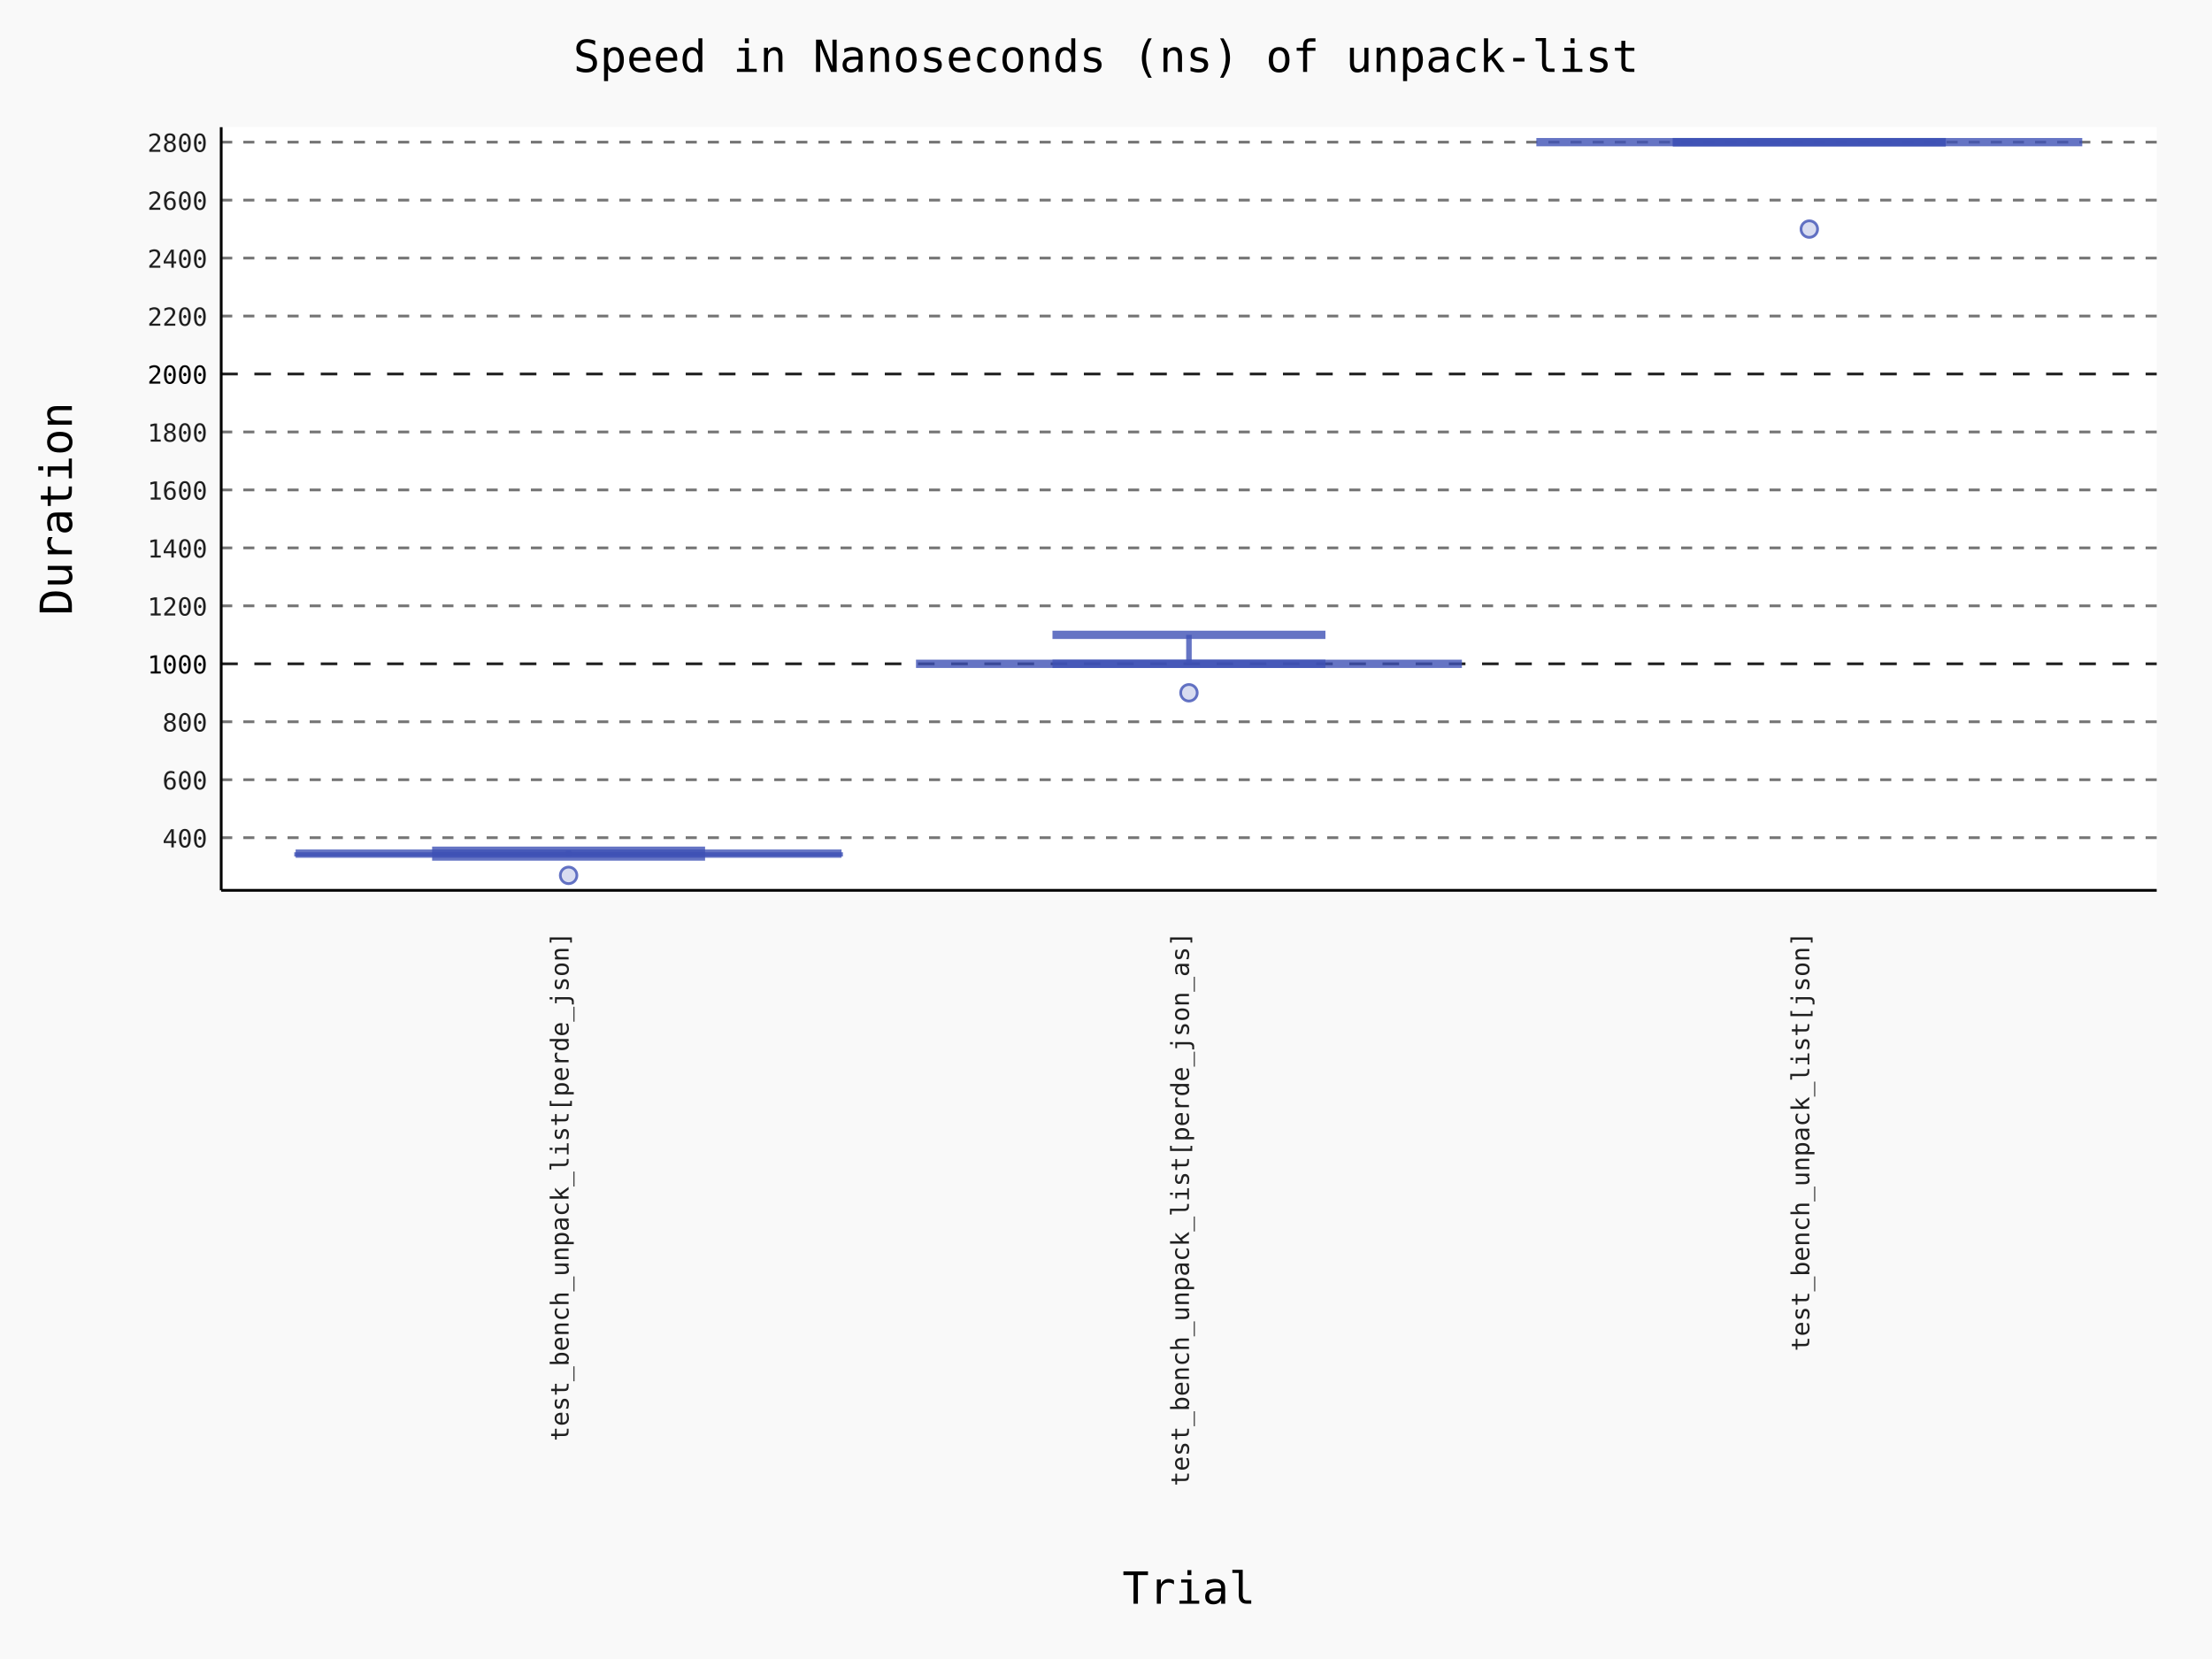
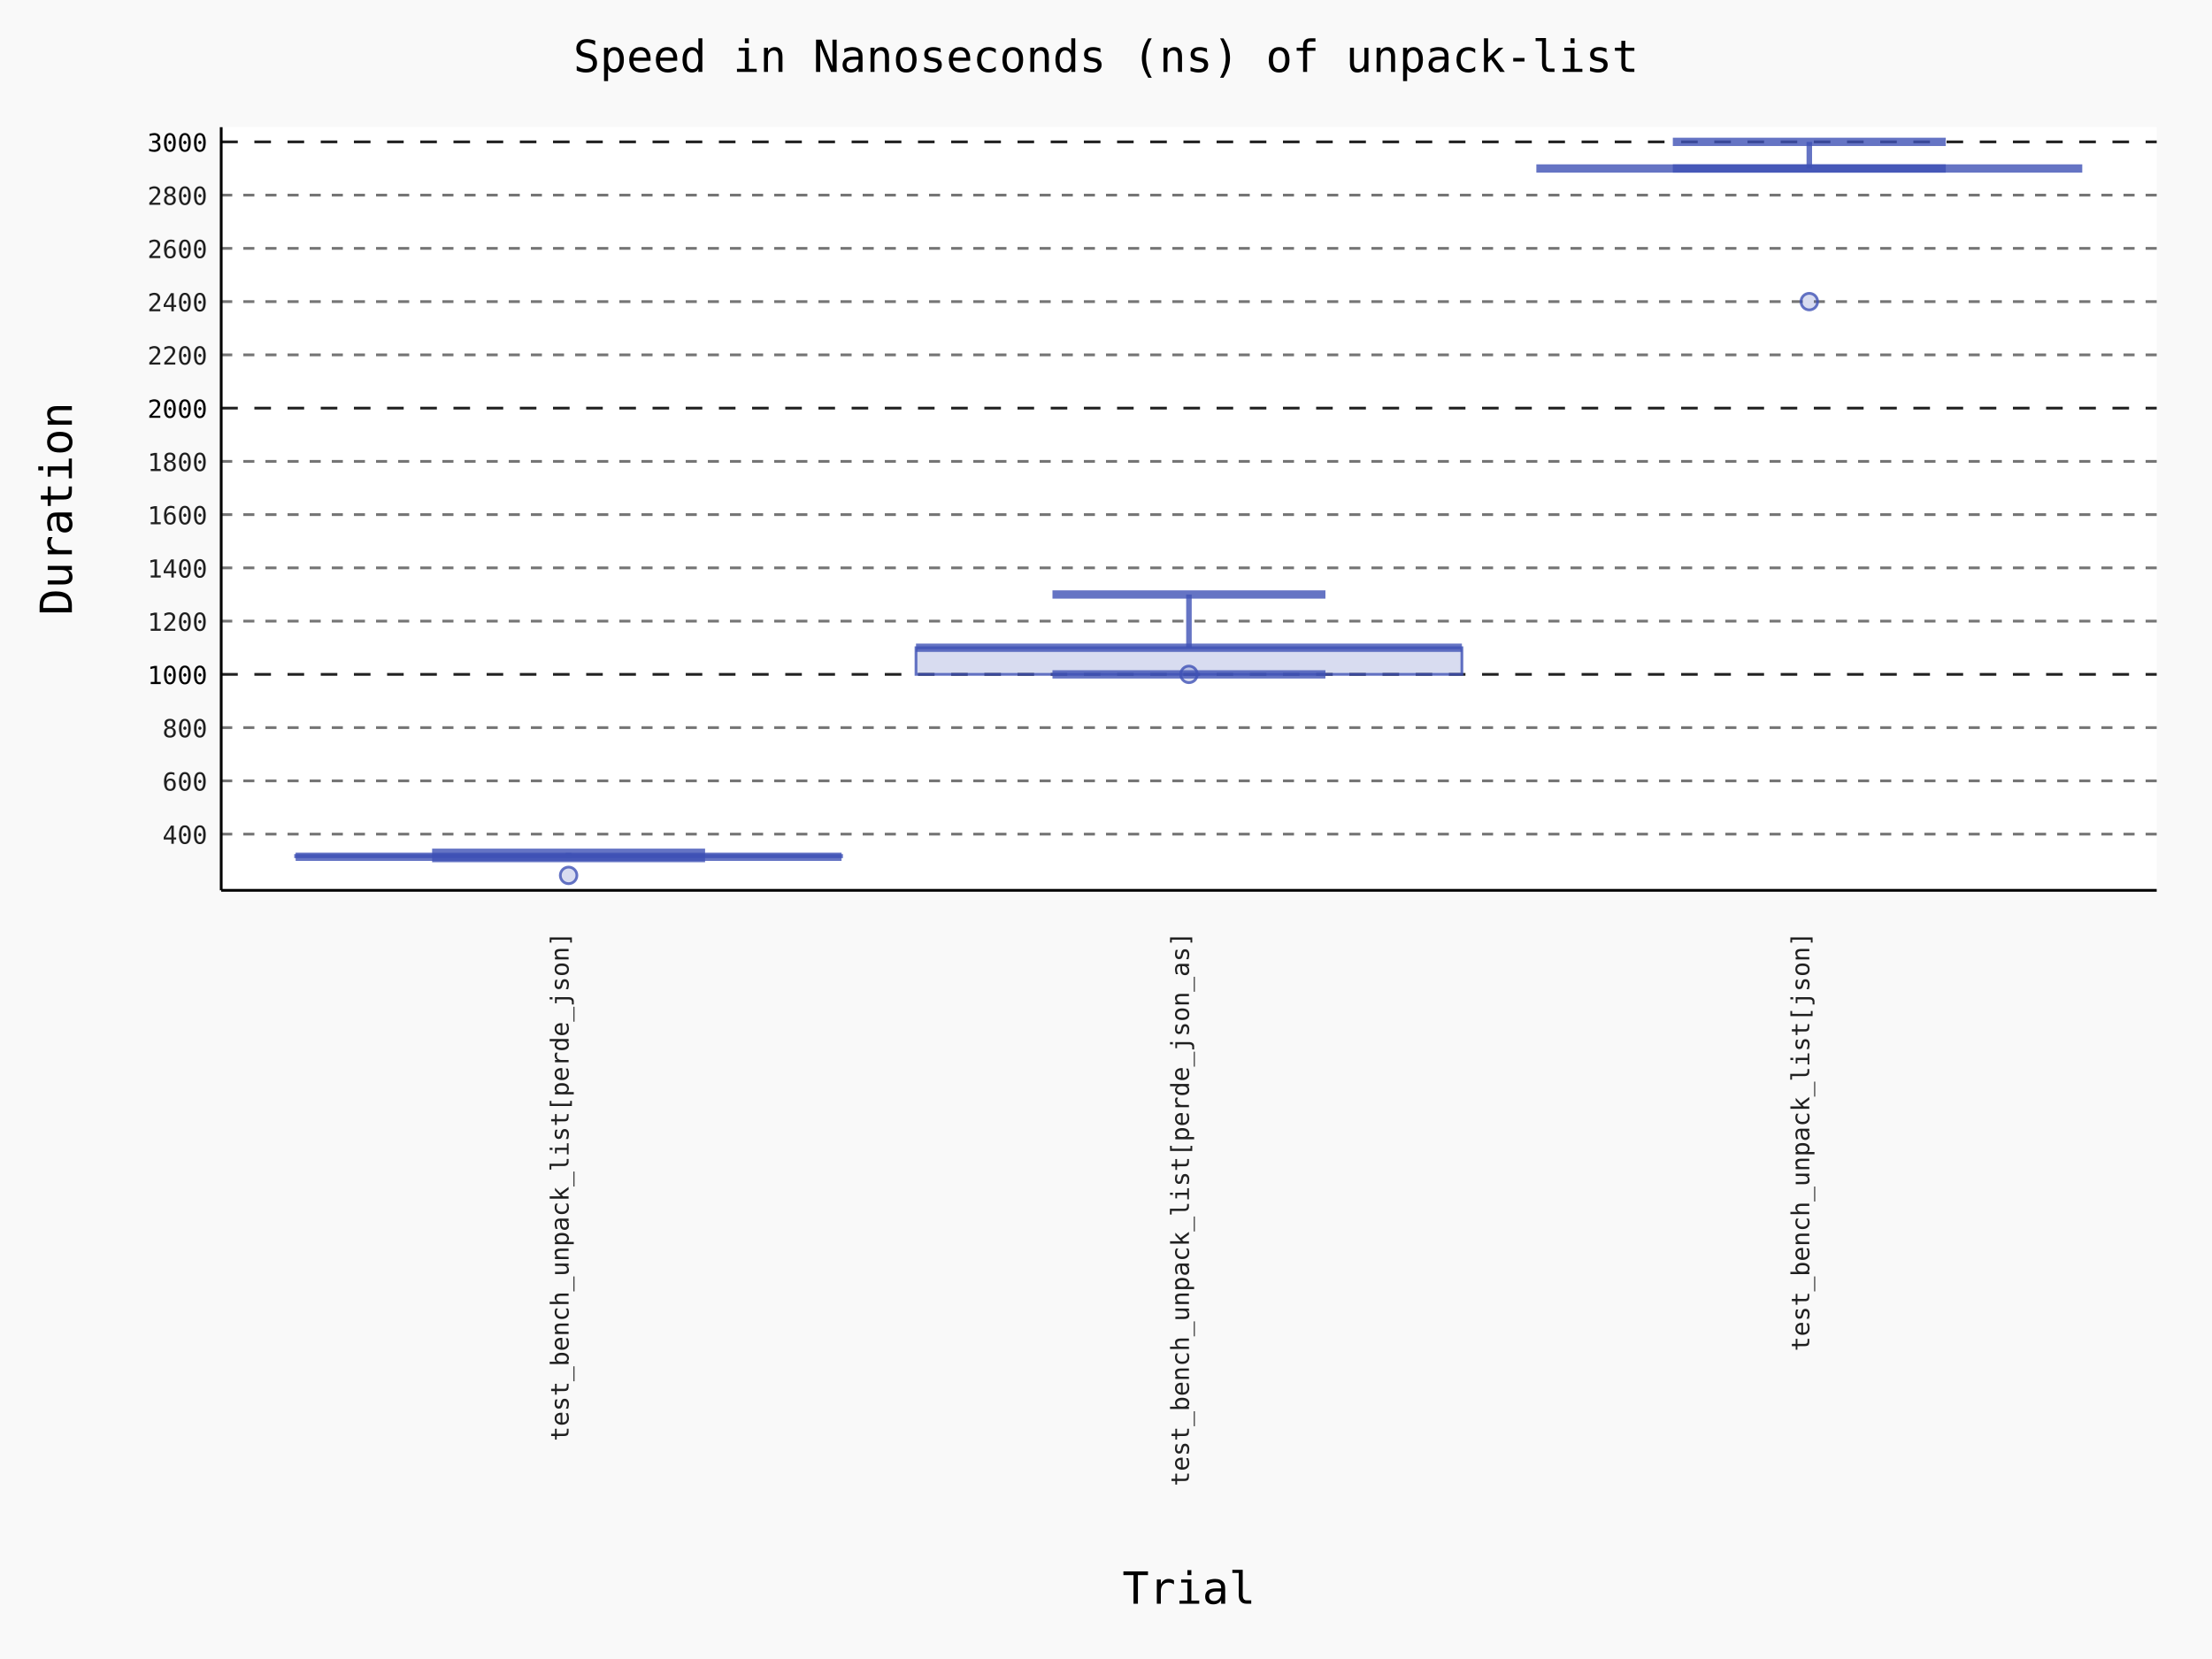
- <svg xmlns="http://www.w3.org/2000/svg" id="chart-c9ea0f97-43f6-4c5f-92d0-9a1006ecc3b4" class="pygal-chart" viewBox="0 0 800 600">
+ <svg xmlns="http://www.w3.org/2000/svg" class="pygal-chart" id="chart-4d67a2f0-9301-43a7-82c1-2b8253dbd52b" viewBox="0 0 800 600">
  <defs>
-     <style type="text/css">#chart-c9ea0f97-43f6-4c5f-92d0-9a1006ecc3b4{-webkit-user-select:none;-webkit-font-smoothing:antialiased;font-family:Consolas,"Deja Vu Sans Mono","Bitstream Vera Sans Mono","Courier New",monospace}#chart-c9ea0f97-43f6-4c5f-92d0-9a1006ecc3b4 .title{font-family:Consolas,"Deja Vu Sans Mono","Bitstream Vera Sans Mono","Courier New",monospace;font-size:16px}#chart-c9ea0f97-43f6-4c5f-92d0-9a1006ecc3b4 .legends .legend text{font-family:Consolas,"Deja Vu Sans Mono","Bitstream Vera Sans Mono","Courier New",monospace;font-size:14px}#chart-c9ea0f97-43f6-4c5f-92d0-9a1006ecc3b4 .axis text{font-family:Consolas,"Deja Vu Sans Mono","Bitstream Vera Sans Mono","Courier New",monospace;font-size:10px}#chart-c9ea0f97-43f6-4c5f-92d0-9a1006ecc3b4 .axis text.major{font-family:Consolas,"Deja Vu Sans Mono","Bitstream Vera Sans Mono","Courier New",monospace;font-size:10px}#chart-c9ea0f97-43f6-4c5f-92d0-9a1006ecc3b4 .text-overlay text.value{font-family:Consolas,"Deja Vu Sans Mono","Bitstream Vera Sans Mono","Courier New",monospace;font-size:16px}#chart-c9ea0f97-43f6-4c5f-92d0-9a1006ecc3b4 .text-overlay text.label{font-family:Consolas,"Deja Vu Sans Mono","Bitstream Vera Sans Mono","Courier New",monospace;font-size:10px}#chart-c9ea0f97-43f6-4c5f-92d0-9a1006ecc3b4 .tooltip{font-family:Consolas,"Deja Vu Sans Mono","Bitstream Vera Sans Mono","Courier New",monospace;font-size:14px}#chart-c9ea0f97-43f6-4c5f-92d0-9a1006ecc3b4 text.no_data{font-family:Consolas,"Deja Vu Sans Mono","Bitstream Vera Sans Mono","Courier New",monospace;font-size:64px}
- #chart-c9ea0f97-43f6-4c5f-92d0-9a1006ecc3b4{background-color:rgba(249,249,249,1)}#chart-c9ea0f97-43f6-4c5f-92d0-9a1006ecc3b4 path,#chart-c9ea0f97-43f6-4c5f-92d0-9a1006ecc3b4 line,#chart-c9ea0f97-43f6-4c5f-92d0-9a1006ecc3b4 rect,#chart-c9ea0f97-43f6-4c5f-92d0-9a1006ecc3b4 circle{-webkit-transition:150ms;-moz-transition:150ms;transition:150ms}#chart-c9ea0f97-43f6-4c5f-92d0-9a1006ecc3b4 .graph &gt; .background{fill:rgba(249,249,249,1)}#chart-c9ea0f97-43f6-4c5f-92d0-9a1006ecc3b4 .plot &gt; .background{fill:rgba(255,255,255,1)}#chart-c9ea0f97-43f6-4c5f-92d0-9a1006ecc3b4 .graph{fill:rgba(0,0,0,.87)}#chart-c9ea0f97-43f6-4c5f-92d0-9a1006ecc3b4 text.no_data{fill:rgba(0,0,0,1)}#chart-c9ea0f97-43f6-4c5f-92d0-9a1006ecc3b4 .title{fill:rgba(0,0,0,1)}#chart-c9ea0f97-43f6-4c5f-92d0-9a1006ecc3b4 .legends .legend text{fill:rgba(0,0,0,.87)}#chart-c9ea0f97-43f6-4c5f-92d0-9a1006ecc3b4 .legends .legend:hover text{fill:rgba(0,0,0,1)}#chart-c9ea0f97-43f6-4c5f-92d0-9a1006ecc3b4 .axis .line{stroke:rgba(0,0,0,1)}#chart-c9ea0f97-43f6-4c5f-92d0-9a1006ecc3b4 .axis .guide.line{stroke:rgba(0,0,0,.54)}#chart-c9ea0f97-43f6-4c5f-92d0-9a1006ecc3b4 .axis .major.line{stroke:rgba(0,0,0,.87)}#chart-c9ea0f97-43f6-4c5f-92d0-9a1006ecc3b4 .axis text.major{fill:rgba(0,0,0,1)}#chart-c9ea0f97-43f6-4c5f-92d0-9a1006ecc3b4 .axis.y .guides:hover .guide.line,#chart-c9ea0f97-43f6-4c5f-92d0-9a1006ecc3b4 .line-graph .axis.x .guides:hover .guide.line,#chart-c9ea0f97-43f6-4c5f-92d0-9a1006ecc3b4 .stackedline-graph .axis.x .guides:hover .guide.line,#chart-c9ea0f97-43f6-4c5f-92d0-9a1006ecc3b4 .xy-graph .axis.x .guides:hover .guide.line{stroke:rgba(0,0,0,1)}#chart-c9ea0f97-43f6-4c5f-92d0-9a1006ecc3b4 .axis .guides:hover text{fill:rgba(0,0,0,1)}#chart-c9ea0f97-43f6-4c5f-92d0-9a1006ecc3b4 .reactive{fill-opacity:.7;stroke-opacity:.8}#chart-c9ea0f97-43f6-4c5f-92d0-9a1006ecc3b4 .ci{stroke:rgba(0,0,0,.87)}#chart-c9ea0f97-43f6-4c5f-92d0-9a1006ecc3b4 .reactive.active,#chart-c9ea0f97-43f6-4c5f-92d0-9a1006ecc3b4 .active .reactive{fill-opacity:.8;stroke-opacity:.9;stroke-width:4}#chart-c9ea0f97-43f6-4c5f-92d0-9a1006ecc3b4 .ci .reactive.active{stroke-width:1.5}#chart-c9ea0f97-43f6-4c5f-92d0-9a1006ecc3b4 .series text{fill:rgba(0,0,0,1)}#chart-c9ea0f97-43f6-4c5f-92d0-9a1006ecc3b4 .tooltip rect{fill:rgba(255,255,255,1);stroke:rgba(0,0,0,1);-webkit-transition:opacity 150ms;-moz-transition:opacity 150ms;transition:opacity 150ms}#chart-c9ea0f97-43f6-4c5f-92d0-9a1006ecc3b4 .tooltip .label{fill:rgba(0,0,0,.87)}#chart-c9ea0f97-43f6-4c5f-92d0-9a1006ecc3b4 .tooltip .label{fill:rgba(0,0,0,.87)}#chart-c9ea0f97-43f6-4c5f-92d0-9a1006ecc3b4 .tooltip .legend{font-size:.8em;fill:rgba(0,0,0,.54)}#chart-c9ea0f97-43f6-4c5f-92d0-9a1006ecc3b4 .tooltip .x_label{font-size:.6em;fill:rgba(0,0,0,1)}#chart-c9ea0f97-43f6-4c5f-92d0-9a1006ecc3b4 .tooltip .xlink{font-size:.5em;text-decoration:underline}#chart-c9ea0f97-43f6-4c5f-92d0-9a1006ecc3b4 .tooltip .value{font-size:1.5em}#chart-c9ea0f97-43f6-4c5f-92d0-9a1006ecc3b4 .bound{font-size:.5em}#chart-c9ea0f97-43f6-4c5f-92d0-9a1006ecc3b4 .max-value{font-size:.75em;fill:rgba(0,0,0,.54)}#chart-c9ea0f97-43f6-4c5f-92d0-9a1006ecc3b4 .map-element{fill:rgba(255,255,255,1);stroke:rgba(0,0,0,.54) !important}#chart-c9ea0f97-43f6-4c5f-92d0-9a1006ecc3b4 .map-element .reactive{fill-opacity:inherit;stroke-opacity:inherit}#chart-c9ea0f97-43f6-4c5f-92d0-9a1006ecc3b4 .color-0,#chart-c9ea0f97-43f6-4c5f-92d0-9a1006ecc3b4 .color-0 a:visited{stroke:#3F51B5;fill:#3F51B5}#chart-c9ea0f97-43f6-4c5f-92d0-9a1006ecc3b4 .color-1,#chart-c9ea0f97-43f6-4c5f-92d0-9a1006ecc3b4 .color-1 a:visited{stroke:#3F51B5;fill:#3F51B5}#chart-c9ea0f97-43f6-4c5f-92d0-9a1006ecc3b4 .color-2,#chart-c9ea0f97-43f6-4c5f-92d0-9a1006ecc3b4 .color-2 a:visited{stroke:#3F51B5;fill:#3F51B5}#chart-c9ea0f97-43f6-4c5f-92d0-9a1006ecc3b4 .text-overlay .color-0 text{fill:black}#chart-c9ea0f97-43f6-4c5f-92d0-9a1006ecc3b4 .text-overlay .color-1 text{fill:black}#chart-c9ea0f97-43f6-4c5f-92d0-9a1006ecc3b4 .text-overlay .color-2 text{fill:black}
- #chart-c9ea0f97-43f6-4c5f-92d0-9a1006ecc3b4 text.no_data{text-anchor:middle}#chart-c9ea0f97-43f6-4c5f-92d0-9a1006ecc3b4 .guide.line{fill:none}#chart-c9ea0f97-43f6-4c5f-92d0-9a1006ecc3b4 .centered{text-anchor:middle}#chart-c9ea0f97-43f6-4c5f-92d0-9a1006ecc3b4 .title{text-anchor:middle}#chart-c9ea0f97-43f6-4c5f-92d0-9a1006ecc3b4 .legends .legend text{fill-opacity:1}#chart-c9ea0f97-43f6-4c5f-92d0-9a1006ecc3b4 .axis.x text{text-anchor:middle}#chart-c9ea0f97-43f6-4c5f-92d0-9a1006ecc3b4 .axis.x:not(.web) text[transform]{text-anchor:start}#chart-c9ea0f97-43f6-4c5f-92d0-9a1006ecc3b4 .axis.x:not(.web) text[transform].backwards{text-anchor:end}#chart-c9ea0f97-43f6-4c5f-92d0-9a1006ecc3b4 .axis.y text{text-anchor:end}#chart-c9ea0f97-43f6-4c5f-92d0-9a1006ecc3b4 .axis.y text[transform].backwards{text-anchor:start}#chart-c9ea0f97-43f6-4c5f-92d0-9a1006ecc3b4 .axis.y2 text{text-anchor:start}#chart-c9ea0f97-43f6-4c5f-92d0-9a1006ecc3b4 .axis.y2 text[transform].backwards{text-anchor:end}#chart-c9ea0f97-43f6-4c5f-92d0-9a1006ecc3b4 .axis .guide.line{stroke-dasharray:4,4}#chart-c9ea0f97-43f6-4c5f-92d0-9a1006ecc3b4 .axis .major.guide.line{stroke-dasharray:6,6}#chart-c9ea0f97-43f6-4c5f-92d0-9a1006ecc3b4 .horizontal .axis.y .guide.line,#chart-c9ea0f97-43f6-4c5f-92d0-9a1006ecc3b4 .horizontal .axis.y2 .guide.line,#chart-c9ea0f97-43f6-4c5f-92d0-9a1006ecc3b4 .vertical .axis.x .guide.line{opacity:0}#chart-c9ea0f97-43f6-4c5f-92d0-9a1006ecc3b4 .horizontal .axis.always_show .guide.line,#chart-c9ea0f97-43f6-4c5f-92d0-9a1006ecc3b4 .vertical .axis.always_show .guide.line{opacity:1 !important}#chart-c9ea0f97-43f6-4c5f-92d0-9a1006ecc3b4 .axis.y .guides:hover .guide.line,#chart-c9ea0f97-43f6-4c5f-92d0-9a1006ecc3b4 .axis.y2 .guides:hover .guide.line,#chart-c9ea0f97-43f6-4c5f-92d0-9a1006ecc3b4 .axis.x .guides:hover .guide.line{opacity:1}#chart-c9ea0f97-43f6-4c5f-92d0-9a1006ecc3b4 .axis .guides:hover text{opacity:1}#chart-c9ea0f97-43f6-4c5f-92d0-9a1006ecc3b4 .nofill{fill:none}#chart-c9ea0f97-43f6-4c5f-92d0-9a1006ecc3b4 .subtle-fill{fill-opacity:.2}#chart-c9ea0f97-43f6-4c5f-92d0-9a1006ecc3b4 .dot{stroke-width:1px;fill-opacity:1}#chart-c9ea0f97-43f6-4c5f-92d0-9a1006ecc3b4 .dot.active{stroke-width:5px}#chart-c9ea0f97-43f6-4c5f-92d0-9a1006ecc3b4 .dot.negative{fill:transparent}#chart-c9ea0f97-43f6-4c5f-92d0-9a1006ecc3b4 text,#chart-c9ea0f97-43f6-4c5f-92d0-9a1006ecc3b4 tspan{stroke:none !important}#chart-c9ea0f97-43f6-4c5f-92d0-9a1006ecc3b4 .series text.active{opacity:1}#chart-c9ea0f97-43f6-4c5f-92d0-9a1006ecc3b4 .tooltip rect{fill-opacity:.95;stroke-width:.5}#chart-c9ea0f97-43f6-4c5f-92d0-9a1006ecc3b4 .tooltip text{fill-opacity:1}#chart-c9ea0f97-43f6-4c5f-92d0-9a1006ecc3b4 .showable{visibility:hidden}#chart-c9ea0f97-43f6-4c5f-92d0-9a1006ecc3b4 .showable.shown{visibility:visible}#chart-c9ea0f97-43f6-4c5f-92d0-9a1006ecc3b4 .gauge-background{fill:rgba(229,229,229,1);stroke:none}#chart-c9ea0f97-43f6-4c5f-92d0-9a1006ecc3b4 .bg-lines{stroke:rgba(249,249,249,1);stroke-width:2px}
+     <style type="text/css">#chart-4d67a2f0-9301-43a7-82c1-2b8253dbd52b{-webkit-user-select:none;-webkit-font-smoothing:antialiased;font-family:Consolas,"Deja Vu Sans Mono","Bitstream Vera Sans Mono","Courier New",monospace}#chart-4d67a2f0-9301-43a7-82c1-2b8253dbd52b .title{font-family:Consolas,"Deja Vu Sans Mono","Bitstream Vera Sans Mono","Courier New",monospace;font-size:16px}#chart-4d67a2f0-9301-43a7-82c1-2b8253dbd52b .legends .legend text{font-family:Consolas,"Deja Vu Sans Mono","Bitstream Vera Sans Mono","Courier New",monospace;font-size:14px}#chart-4d67a2f0-9301-43a7-82c1-2b8253dbd52b .axis text{font-family:Consolas,"Deja Vu Sans Mono","Bitstream Vera Sans Mono","Courier New",monospace;font-size:10px}#chart-4d67a2f0-9301-43a7-82c1-2b8253dbd52b .axis text.major{font-family:Consolas,"Deja Vu Sans Mono","Bitstream Vera Sans Mono","Courier New",monospace;font-size:10px}#chart-4d67a2f0-9301-43a7-82c1-2b8253dbd52b .text-overlay text.value{font-family:Consolas,"Deja Vu Sans Mono","Bitstream Vera Sans Mono","Courier New",monospace;font-size:16px}#chart-4d67a2f0-9301-43a7-82c1-2b8253dbd52b .text-overlay text.label{font-family:Consolas,"Deja Vu Sans Mono","Bitstream Vera Sans Mono","Courier New",monospace;font-size:10px}#chart-4d67a2f0-9301-43a7-82c1-2b8253dbd52b .tooltip{font-family:Consolas,"Deja Vu Sans Mono","Bitstream Vera Sans Mono","Courier New",monospace;font-size:14px}#chart-4d67a2f0-9301-43a7-82c1-2b8253dbd52b text.no_data{font-family:Consolas,"Deja Vu Sans Mono","Bitstream Vera Sans Mono","Courier New",monospace;font-size:64px}
+ #chart-4d67a2f0-9301-43a7-82c1-2b8253dbd52b{background-color:rgba(249,249,249,1)}#chart-4d67a2f0-9301-43a7-82c1-2b8253dbd52b path,#chart-4d67a2f0-9301-43a7-82c1-2b8253dbd52b line,#chart-4d67a2f0-9301-43a7-82c1-2b8253dbd52b rect,#chart-4d67a2f0-9301-43a7-82c1-2b8253dbd52b circle{-webkit-transition:150ms;-moz-transition:150ms;transition:150ms}#chart-4d67a2f0-9301-43a7-82c1-2b8253dbd52b .graph &gt; .background{fill:rgba(249,249,249,1)}#chart-4d67a2f0-9301-43a7-82c1-2b8253dbd52b .plot &gt; .background{fill:rgba(255,255,255,1)}#chart-4d67a2f0-9301-43a7-82c1-2b8253dbd52b .graph{fill:rgba(0,0,0,.87)}#chart-4d67a2f0-9301-43a7-82c1-2b8253dbd52b text.no_data{fill:rgba(0,0,0,1)}#chart-4d67a2f0-9301-43a7-82c1-2b8253dbd52b .title{fill:rgba(0,0,0,1)}#chart-4d67a2f0-9301-43a7-82c1-2b8253dbd52b .legends .legend text{fill:rgba(0,0,0,.87)}#chart-4d67a2f0-9301-43a7-82c1-2b8253dbd52b .legends .legend:hover text{fill:rgba(0,0,0,1)}#chart-4d67a2f0-9301-43a7-82c1-2b8253dbd52b .axis .line{stroke:rgba(0,0,0,1)}#chart-4d67a2f0-9301-43a7-82c1-2b8253dbd52b .axis .guide.line{stroke:rgba(0,0,0,.54)}#chart-4d67a2f0-9301-43a7-82c1-2b8253dbd52b .axis .major.line{stroke:rgba(0,0,0,.87)}#chart-4d67a2f0-9301-43a7-82c1-2b8253dbd52b .axis text.major{fill:rgba(0,0,0,1)}#chart-4d67a2f0-9301-43a7-82c1-2b8253dbd52b .axis.y .guides:hover .guide.line,#chart-4d67a2f0-9301-43a7-82c1-2b8253dbd52b .line-graph .axis.x .guides:hover .guide.line,#chart-4d67a2f0-9301-43a7-82c1-2b8253dbd52b .stackedline-graph .axis.x .guides:hover .guide.line,#chart-4d67a2f0-9301-43a7-82c1-2b8253dbd52b .xy-graph .axis.x .guides:hover .guide.line{stroke:rgba(0,0,0,1)}#chart-4d67a2f0-9301-43a7-82c1-2b8253dbd52b .axis .guides:hover text{fill:rgba(0,0,0,1)}#chart-4d67a2f0-9301-43a7-82c1-2b8253dbd52b .reactive{fill-opacity:.7;stroke-opacity:.8}#chart-4d67a2f0-9301-43a7-82c1-2b8253dbd52b .ci{stroke:rgba(0,0,0,.87)}#chart-4d67a2f0-9301-43a7-82c1-2b8253dbd52b .reactive.active,#chart-4d67a2f0-9301-43a7-82c1-2b8253dbd52b .active .reactive{fill-opacity:.8;stroke-opacity:.9;stroke-width:4}#chart-4d67a2f0-9301-43a7-82c1-2b8253dbd52b .ci .reactive.active{stroke-width:1.5}#chart-4d67a2f0-9301-43a7-82c1-2b8253dbd52b .series text{fill:rgba(0,0,0,1)}#chart-4d67a2f0-9301-43a7-82c1-2b8253dbd52b .tooltip rect{fill:rgba(255,255,255,1);stroke:rgba(0,0,0,1);-webkit-transition:opacity 150ms;-moz-transition:opacity 150ms;transition:opacity 150ms}#chart-4d67a2f0-9301-43a7-82c1-2b8253dbd52b .tooltip .label{fill:rgba(0,0,0,.87)}#chart-4d67a2f0-9301-43a7-82c1-2b8253dbd52b .tooltip .label{fill:rgba(0,0,0,.87)}#chart-4d67a2f0-9301-43a7-82c1-2b8253dbd52b .tooltip .legend{font-size:.8em;fill:rgba(0,0,0,.54)}#chart-4d67a2f0-9301-43a7-82c1-2b8253dbd52b .tooltip .x_label{font-size:.6em;fill:rgba(0,0,0,1)}#chart-4d67a2f0-9301-43a7-82c1-2b8253dbd52b .tooltip .xlink{font-size:.5em;text-decoration:underline}#chart-4d67a2f0-9301-43a7-82c1-2b8253dbd52b .tooltip .value{font-size:1.5em}#chart-4d67a2f0-9301-43a7-82c1-2b8253dbd52b .bound{font-size:.5em}#chart-4d67a2f0-9301-43a7-82c1-2b8253dbd52b .max-value{font-size:.75em;fill:rgba(0,0,0,.54)}#chart-4d67a2f0-9301-43a7-82c1-2b8253dbd52b .map-element{fill:rgba(255,255,255,1);stroke:rgba(0,0,0,.54) !important}#chart-4d67a2f0-9301-43a7-82c1-2b8253dbd52b .map-element .reactive{fill-opacity:inherit;stroke-opacity:inherit}#chart-4d67a2f0-9301-43a7-82c1-2b8253dbd52b .color-0,#chart-4d67a2f0-9301-43a7-82c1-2b8253dbd52b .color-0 a:visited{stroke:#3F51B5;fill:#3F51B5}#chart-4d67a2f0-9301-43a7-82c1-2b8253dbd52b .color-1,#chart-4d67a2f0-9301-43a7-82c1-2b8253dbd52b .color-1 a:visited{stroke:#3F51B5;fill:#3F51B5}#chart-4d67a2f0-9301-43a7-82c1-2b8253dbd52b .color-2,#chart-4d67a2f0-9301-43a7-82c1-2b8253dbd52b .color-2 a:visited{stroke:#3F51B5;fill:#3F51B5}#chart-4d67a2f0-9301-43a7-82c1-2b8253dbd52b .text-overlay .color-0 text{fill:black}#chart-4d67a2f0-9301-43a7-82c1-2b8253dbd52b .text-overlay .color-1 text{fill:black}#chart-4d67a2f0-9301-43a7-82c1-2b8253dbd52b .text-overlay .color-2 text{fill:black}
+ #chart-4d67a2f0-9301-43a7-82c1-2b8253dbd52b text.no_data{text-anchor:middle}#chart-4d67a2f0-9301-43a7-82c1-2b8253dbd52b .guide.line{fill:none}#chart-4d67a2f0-9301-43a7-82c1-2b8253dbd52b .centered{text-anchor:middle}#chart-4d67a2f0-9301-43a7-82c1-2b8253dbd52b .title{text-anchor:middle}#chart-4d67a2f0-9301-43a7-82c1-2b8253dbd52b .legends .legend text{fill-opacity:1}#chart-4d67a2f0-9301-43a7-82c1-2b8253dbd52b .axis.x text{text-anchor:middle}#chart-4d67a2f0-9301-43a7-82c1-2b8253dbd52b .axis.x:not(.web) text[transform]{text-anchor:start}#chart-4d67a2f0-9301-43a7-82c1-2b8253dbd52b .axis.x:not(.web) text[transform].backwards{text-anchor:end}#chart-4d67a2f0-9301-43a7-82c1-2b8253dbd52b .axis.y text{text-anchor:end}#chart-4d67a2f0-9301-43a7-82c1-2b8253dbd52b .axis.y text[transform].backwards{text-anchor:start}#chart-4d67a2f0-9301-43a7-82c1-2b8253dbd52b .axis.y2 text{text-anchor:start}#chart-4d67a2f0-9301-43a7-82c1-2b8253dbd52b .axis.y2 text[transform].backwards{text-anchor:end}#chart-4d67a2f0-9301-43a7-82c1-2b8253dbd52b .axis .guide.line{stroke-dasharray:4,4}#chart-4d67a2f0-9301-43a7-82c1-2b8253dbd52b .axis .major.guide.line{stroke-dasharray:6,6}#chart-4d67a2f0-9301-43a7-82c1-2b8253dbd52b .horizontal .axis.y .guide.line,#chart-4d67a2f0-9301-43a7-82c1-2b8253dbd52b .horizontal .axis.y2 .guide.line,#chart-4d67a2f0-9301-43a7-82c1-2b8253dbd52b .vertical .axis.x .guide.line{opacity:0}#chart-4d67a2f0-9301-43a7-82c1-2b8253dbd52b .horizontal .axis.always_show .guide.line,#chart-4d67a2f0-9301-43a7-82c1-2b8253dbd52b .vertical .axis.always_show .guide.line{opacity:1 !important}#chart-4d67a2f0-9301-43a7-82c1-2b8253dbd52b .axis.y .guides:hover .guide.line,#chart-4d67a2f0-9301-43a7-82c1-2b8253dbd52b .axis.y2 .guides:hover .guide.line,#chart-4d67a2f0-9301-43a7-82c1-2b8253dbd52b .axis.x .guides:hover .guide.line{opacity:1}#chart-4d67a2f0-9301-43a7-82c1-2b8253dbd52b .axis .guides:hover text{opacity:1}#chart-4d67a2f0-9301-43a7-82c1-2b8253dbd52b .nofill{fill:none}#chart-4d67a2f0-9301-43a7-82c1-2b8253dbd52b .subtle-fill{fill-opacity:.2}#chart-4d67a2f0-9301-43a7-82c1-2b8253dbd52b .dot{stroke-width:1px;fill-opacity:1}#chart-4d67a2f0-9301-43a7-82c1-2b8253dbd52b .dot.active{stroke-width:5px}#chart-4d67a2f0-9301-43a7-82c1-2b8253dbd52b .dot.negative{fill:transparent}#chart-4d67a2f0-9301-43a7-82c1-2b8253dbd52b text,#chart-4d67a2f0-9301-43a7-82c1-2b8253dbd52b tspan{stroke:none !important}#chart-4d67a2f0-9301-43a7-82c1-2b8253dbd52b .series text.active{opacity:1}#chart-4d67a2f0-9301-43a7-82c1-2b8253dbd52b .tooltip rect{fill-opacity:.95;stroke-width:.5}#chart-4d67a2f0-9301-43a7-82c1-2b8253dbd52b .tooltip text{fill-opacity:1}#chart-4d67a2f0-9301-43a7-82c1-2b8253dbd52b .showable{visibility:hidden}#chart-4d67a2f0-9301-43a7-82c1-2b8253dbd52b .showable.shown{visibility:visible}#chart-4d67a2f0-9301-43a7-82c1-2b8253dbd52b .gauge-background{fill:rgba(229,229,229,1);stroke:none}#chart-4d67a2f0-9301-43a7-82c1-2b8253dbd52b .bg-lines{stroke:rgba(249,249,249,1);stroke-width:2px}
.tooltip .value{font-size:1em !important}.axis text{font-size:9px !important}</style>
  </defs>
  <g class="graph custombox-graph vertical">
-     <rect x="0" y="0" width="800" height="600" class="background" />
-     <g transform="translate(80, 46)" class="plot">
-       <rect x="0" y="0" width="700.0" height="276.0" class="background" />
+     <rect class="background" height="600" width="800" x="0" y="0" />
+     <g class="plot" transform="translate(80, 46)">
+       <rect class="background" height="276.0" width="700.0" x="0" y="0" />
      <g class="axis y always_show">
-         <path d="M0 276 h700" class="line" />
+         <path class="line" d="M0 276 h700" />
        <g class="guides">
-           <path d="M0 256.962 h700" class="guide line" />
-           <text x="-5" y="260.462" class="">400</text>
+           <path class="guide line" d="M0 255.671 h700" />
+           <text class="" x="-5" y="259.171">400</text>
        </g>
        <g class="guides">
-           <path d="M0 235.999 h700" class="guide line" />
-           <text x="-5" y="239.499" class="">600</text>
+           <path class="guide line" d="M0 236.412 h700" />
+           <text class="" x="-5" y="239.912">600</text>
        </g>
        <g class="guides">
-           <path d="M0 215.037 h700" class="guide line" />
-           <text x="-5" y="218.537" class="">800</text>
+           <path class="guide line" d="M0 217.153 h700" />
+           <text class="" x="-5" y="220.653">800</text>
        </g>
        <g class="guides">
-           <path d="M0 194.075 h700" class="major guide line" />
-           <text x="-5" y="197.575" class="major">1000</text>
+           <path class="major guide line" d="M0 197.894 h700" />
+           <text class="major" x="-5" y="201.394">1000</text>
        </g>
        <g class="guides">
-           <path d="M0 173.112 h700" class="guide line" />
-           <text x="-5" y="176.612" class="">1200</text>
+           <path class="guide line" d="M0 178.636 h700" />
+           <text class="" x="-5" y="182.136">1200</text>
        </g>
        <g class="guides">
-           <path d="M0 152.15 h700" class="guide line" />
-           <text x="-5" y="155.65" class="">1400</text>
+           <path class="guide line" d="M0 159.377 h700" />
+           <text class="" x="-5" y="162.877">1400</text>
        </g>
        <g class="guides">
-           <path d="M0 131.187 h700" class="guide line" />
-           <text x="-5" y="134.687" class="">1600</text>
+           <path class="guide line" d="M0 140.118 h700" />
+           <text class="" x="-5" y="143.618">1600</text>
        </g>
        <g class="guides">
-           <path d="M0 110.225 h700" class="guide line" />
-           <text x="-5" y="113.725" class="">1800</text>
+           <path class="guide line" d="M0 120.86 h700" />
+           <text class="" x="-5" y="124.36">1800</text>
        </g>
        <g class="guides">
-           <path d="M0 89.262 h700" class="major guide line" />
-           <text x="-5" y="92.762" class="major">2000</text>
+           <path class="major guide line" d="M0 101.601 h700" />
+           <text class="major" x="-5" y="105.101">2000</text>
        </g>
        <g class="guides">
-           <path d="M0 68.3 h700" class="guide line" />
-           <text x="-5" y="71.8" class="">2200</text>
+           <path class="guide line" d="M0 82.342 h700" />
+           <text class="" x="-5" y="85.842">2200</text>
        </g>
        <g class="guides">
-           <path d="M0 47.337 h700" class="guide line" />
-           <text x="-5" y="50.837" class="">2400</text>
+           <path class="guide line" d="M0 63.084 h700" />
+           <text class="" x="-5" y="66.584">2400</text>
        </g>
        <g class="guides">
-           <path d="M0 26.375 h700" class="guide line" />
-           <text x="-5" y="29.875" class="">2600</text>
+           <path class="guide line" d="M0 43.825 h700" />
+           <text class="" x="-5" y="47.325">2600</text>
        </g>
        <g class="guides">
-           <path d="M0 5.413 h700" class="guide line" />
-           <text x="-5" y="8.913" class="">2800</text>
+           <path class="guide line" d="M0 24.566 h700" />
+           <text class="" x="-5" y="28.066">2800</text>
+         </g>
+         <g class="guides">
+           <path class="major guide line" d="M0 5.308 h700" />
+           <text class="major" x="-5" y="8.808">3000</text>
        </g>
      </g>
      <g class="axis x">
-         <path d="M0 0 v276" class="line" />
+         <path class="line" d="M0 0 v276" />
        <g class="guides">
-           <path d="M125.641 0 v276" class="guide line" />
-           <text x="125.641" y="291.0" class="backwards" transform="rotate(270 125.641 291)">test_bench_unpack_list[perde_json]</text>
+           <path class="guide line" d="M125.641 0 v276" />
+           <text class="backwards" transform="rotate(270 125.641 291)" x="125.641" y="291.0">test_bench_unpack_list[perde_json]</text>
        </g>
        <g class="guides">
-           <path d="M350 0 v276" class="guide line" />
-           <text x="350.0" y="291.0" class="backwards" transform="rotate(270 350 291)">test_bench_unpack_list[perde_json_as]</text>
+           <path class="guide line" d="M350 0 v276" />
+           <text class="backwards" transform="rotate(270 350 291)" x="350.0" y="291.0">test_bench_unpack_list[perde_json_as]</text>
        </g>
        <g class="guides">
-           <path d="M574.359 0 v276" class="guide line" />
-           <text x="574.359" y="291.0" class="backwards" transform="rotate(270 574.359 291)">test_bench_unpack_list[json]</text>
+           <path class="guide line" d="M574.359 0 v276" />
+           <text class="backwards" transform="rotate(270 574.359 291)" x="574.359" y="291.0">test_bench_unpack_list[json]</text>
        </g>
      </g>
      <g class="series serie-0 color-0">
        <g class="boxes">
          <g class="box">
-             <path stroke-width="3" d="M76.282 263.775 L175 263.775" class="reactive tooltip-trigger" />
-             <path stroke-width="3" d="M26.923 262.727 L224.359 262.727" class="reactive tooltip-trigger" />
-             <path stroke-width="3" d="M76.282 261.678 L175 261.678" class="reactive tooltip-trigger" />
-             <path stroke-width="2" d="M125.641 263.775 L125.641 263.251" class="reactive tooltip-trigger" />
-             <path stroke-width="2" d="M125.641 261.678 L125.641 262.727" class="reactive tooltip-trigger" />
-             <rect x="26.923" y="262.727" height="0.524" width="197.436" class="subtle-fill reactive tooltip-trigger" />
-             <circle cx="125.641" cy="270.588" r="3" class="subtle-fill reactive tooltip-trigger" />
-             <circle cx="125.641" cy="-377.676" r="3" class="subtle-fill reactive tooltip-trigger" />
+             <path class="reactive tooltip-trigger" d="M76.282 264.337 L175 264.337" stroke-width="3" />
+             <path class="reactive tooltip-trigger" d="M26.923 263.855 L224.359 263.855" stroke-width="3" />
+             <path class="reactive tooltip-trigger" d="M76.282 262.411 L175 262.411" stroke-width="3" />
+             <path class="reactive tooltip-trigger" d="M125.641 264.337 L125.641 263.855" stroke-width="2" />
+             <path class="reactive tooltip-trigger" d="M125.641 262.411 L125.641 263.374" stroke-width="2" />
+             <rect class="subtle-fill reactive tooltip-trigger" height="0.481" width="197.436" x="26.923" y="263.374" />
+             <circle class="subtle-fill reactive tooltip-trigger" cx="125.641" cy="270.596" r="3" />
+             <circle class="subtle-fill reactive tooltip-trigger" cx="125.641" cy="-519.01" r="3" />
          </g>
        </g>
      </g>
      <g class="series serie-1 color-1">
        <g class="boxes">
          <g class="box">
-             <path stroke-width="3" d="M300.641 194.075 L399.359 194.075" class="reactive tooltip-trigger" />
-             <path stroke-width="3" d="M251.282 194.075 L448.718 194.075" class="reactive tooltip-trigger" />
-             <path stroke-width="3" d="M300.641 183.594 L399.359 183.594" class="reactive tooltip-trigger" />
-             <path stroke-width="2" d="M350 194.075 L350 194.075" class="reactive tooltip-trigger" />
-             <path stroke-width="2" d="M350 183.594 L350 194.075" class="reactive tooltip-trigger" />
-             <rect x="251.282" y="194.075" height="0.0" width="197.436" class="subtle-fill reactive tooltip-trigger" />
-             <circle cx="350.0" cy="204.556" r="3" class="subtle-fill reactive tooltip-trigger" />
-             <circle cx="350.0" cy="-14982.739" r="3" class="subtle-fill reactive tooltip-trigger" />
+             <path class="reactive tooltip-trigger" d="M300.641 197.895 L399.359 197.895" stroke-width="3" />
+             <path class="reactive tooltip-trigger" d="M251.282 188.265 L448.718 188.265" stroke-width="3" />
+             <path class="reactive tooltip-trigger" d="M300.641 169.007 L399.359 169.007" stroke-width="3" />
+             <path class="reactive tooltip-trigger" d="M350 197.895 L350 197.894" stroke-width="2" />
+             <path class="reactive tooltip-trigger" d="M350 169.007 L350 188.265" stroke-width="2" />
+             <rect class="subtle-fill reactive tooltip-trigger" height="9.629" width="197.436" x="251.282" y="188.265" />
+             <circle class="subtle-fill reactive tooltip-trigger" cx="350.0" cy="197.895" r="3" />
+             <circle class="subtle-fill reactive tooltip-trigger" cx="350.0" cy="-11424.719" r="3" />
          </g>
        </g>
      </g>
      <g class="series serie-2 color-2">
        <g class="boxes">
          <g class="box">
-             <path stroke-width="3" d="M525 5.413 L623.718 5.413" class="reactive tooltip-trigger" />
-             <path stroke-width="3" d="M475.641 5.413 L673.077 5.413" class="reactive tooltip-trigger" />
-             <path stroke-width="3" d="M525 5.412 L623.718 5.412" class="reactive tooltip-trigger" />
-             <path stroke-width="2" d="M574.359 5.413 L574.359 5.413" class="reactive tooltip-trigger" />
-             <path stroke-width="2" d="M574.359 5.412 L574.359 5.413" class="reactive tooltip-trigger" />
-             <rect x="475.641" y="5.413" height="0.0" width="197.436" class="subtle-fill reactive tooltip-trigger" />
-             <circle cx="574.359" cy="36.856" r="3" class="subtle-fill reactive tooltip-trigger" />
-             <circle cx="574.359" cy="-5109.425" r="3" class="subtle-fill reactive tooltip-trigger" />
+             <path class="reactive tooltip-trigger" d="M525 14.937 L623.718 14.937" stroke-width="3" />
+             <path class="reactive tooltip-trigger" d="M475.641 14.937 L673.077 14.937" stroke-width="3" />
+             <path class="reactive tooltip-trigger" d="M525 5.308 L623.718 5.308" stroke-width="3" />
+             <path class="reactive tooltip-trigger" d="M574.359 14.937 L574.359 14.937" stroke-width="2" />
+             <path class="reactive tooltip-trigger" d="M574.359 5.308 L574.359 14.937" stroke-width="2" />
+             <rect class="subtle-fill reactive tooltip-trigger" height="0.0" width="197.436" x="475.641" y="14.937" />
+             <circle class="subtle-fill reactive tooltip-trigger" cx="574.359" cy="63.084" r="3" />
+             <circle class="subtle-fill reactive tooltip-trigger" cx="574.359" cy="-21102.206" r="3" />
          </g>
        </g>
      </g>
    </g>
    <g class="titles">
-       <text x="400.0" y="26" class="title plot_title">Speed in Nanoseconds (ns) of unpack-list</text>
-       <text x="430.0" y="580.0" class="title">Trial</text>
-       <text x="0" y="210.0" class="title" transform="rotate(-90 0 184)">Duration</text>
+       <text class="title plot_title" x="400.0" y="26">Speed in Nanoseconds (ns) of unpack-list</text>
+       <text class="title" x="430.0" y="580.0">Trial</text>
+       <text class="title" transform="rotate(-90 0 184)" x="0" y="210.0">Duration</text>
    </g>
-     <g transform="translate(80, 46)" class="plot overlay">
+     <g class="plot overlay" transform="translate(80, 46)">
      <g class="series serie-0 color-0" />
      <g class="series serie-1 color-1" />
      <g class="series serie-2 color-2" />
    </g>
-     <g transform="translate(80, 46)" class="plot text-overlay">
+     <g class="plot text-overlay" transform="translate(80, 46)">
      <g class="series serie-0 color-0" />
      <g class="series serie-1 color-1" />
      <g class="series serie-2 color-2" />
    </g>
-     <g transform="translate(80, 46)" class="plot tooltip-overlay">
-       <g transform="translate(0 0)" style="opacity: 0" class="tooltip">
-         <rect rx="0" ry="0" width="0" height="0" class="tooltip-box" />
+     <g class="plot tooltip-overlay" transform="translate(80, 46)">
+       <g class="tooltip" style="opacity: 0" transform="translate(0 0)">
+         <rect class="tooltip-box" height="0" rx="0" ry="0" width="0" />
        <g class="text" />
      </g>
    </g>
  </g>
</svg>
